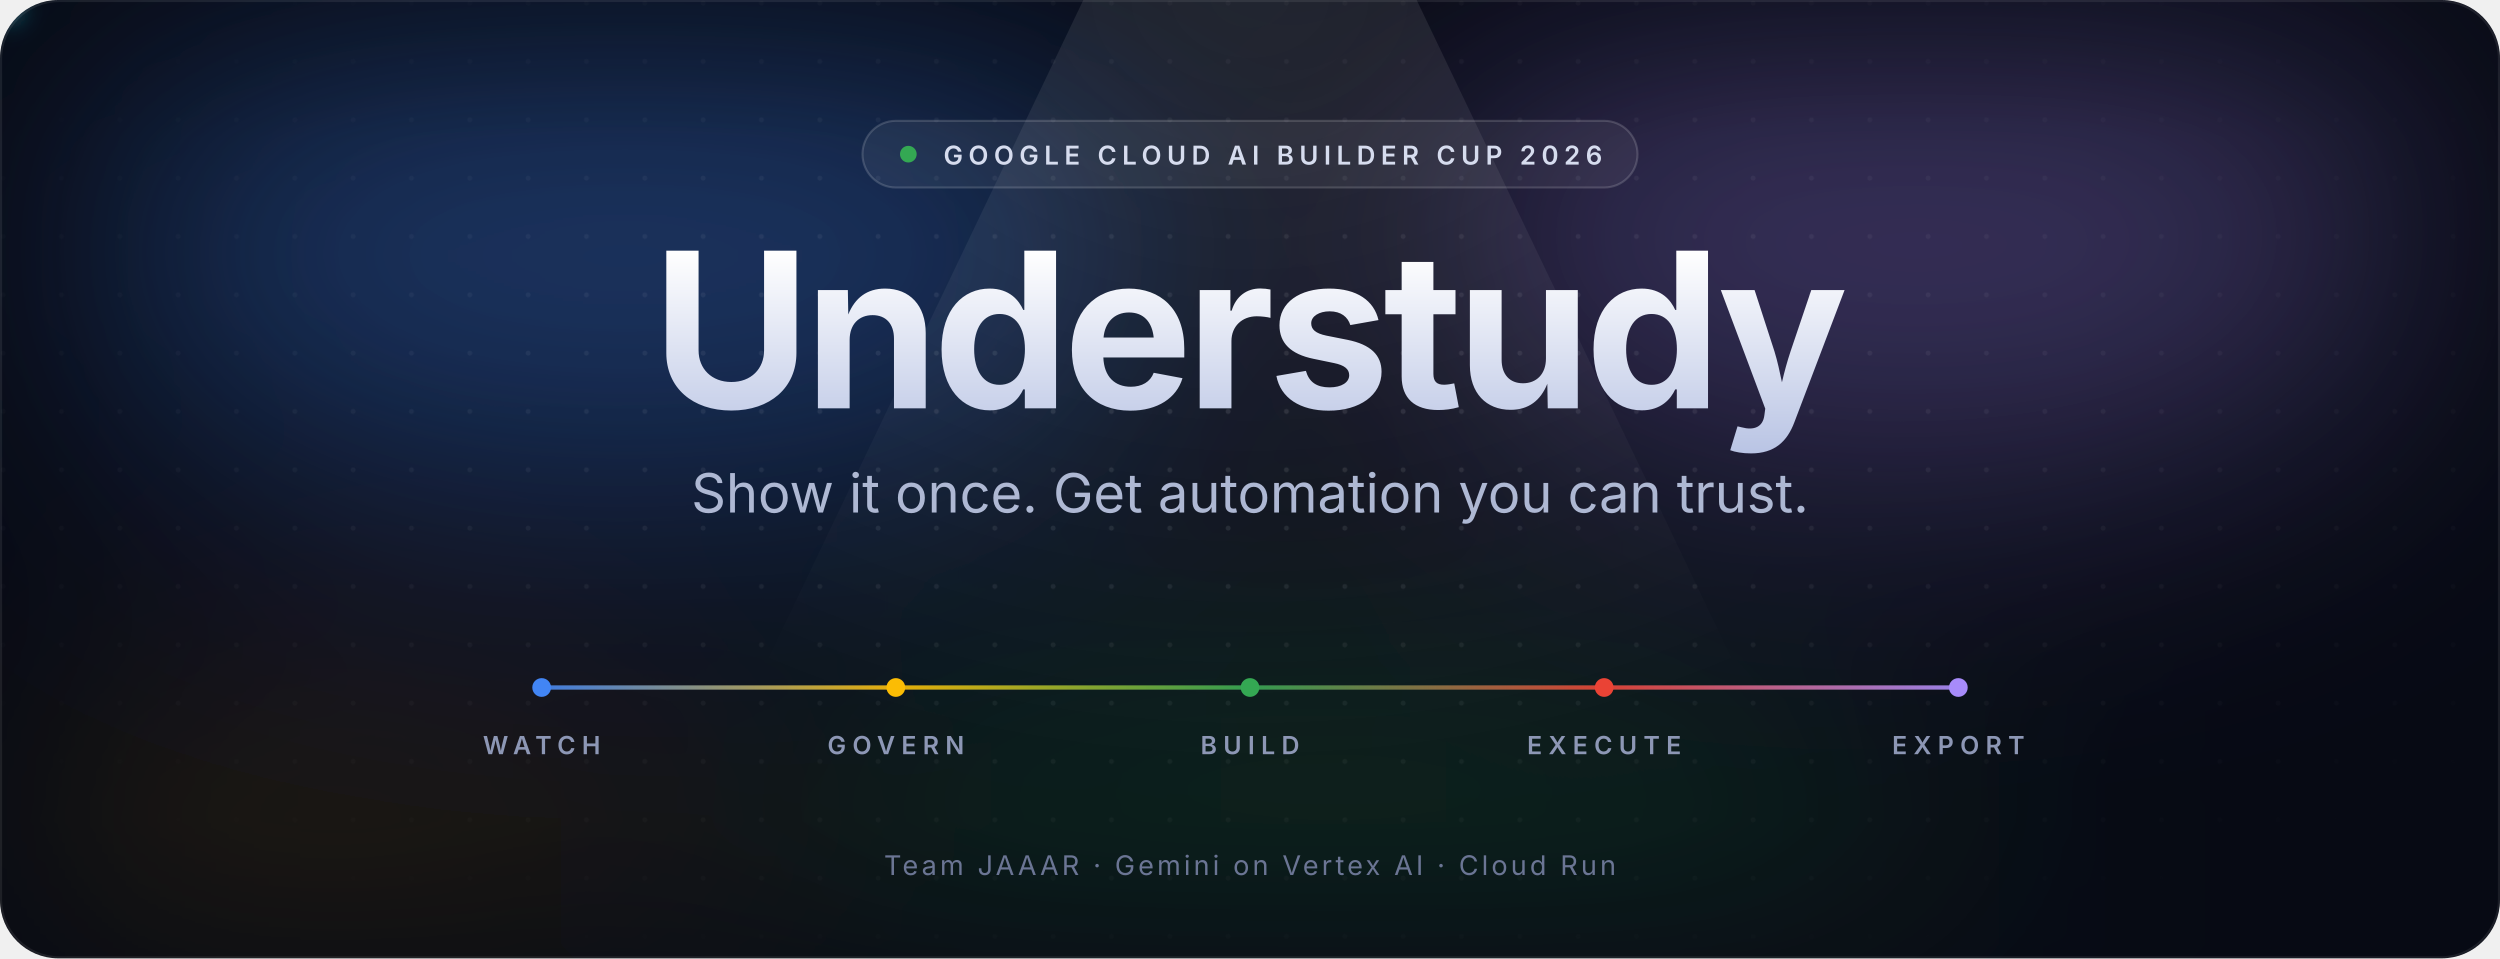
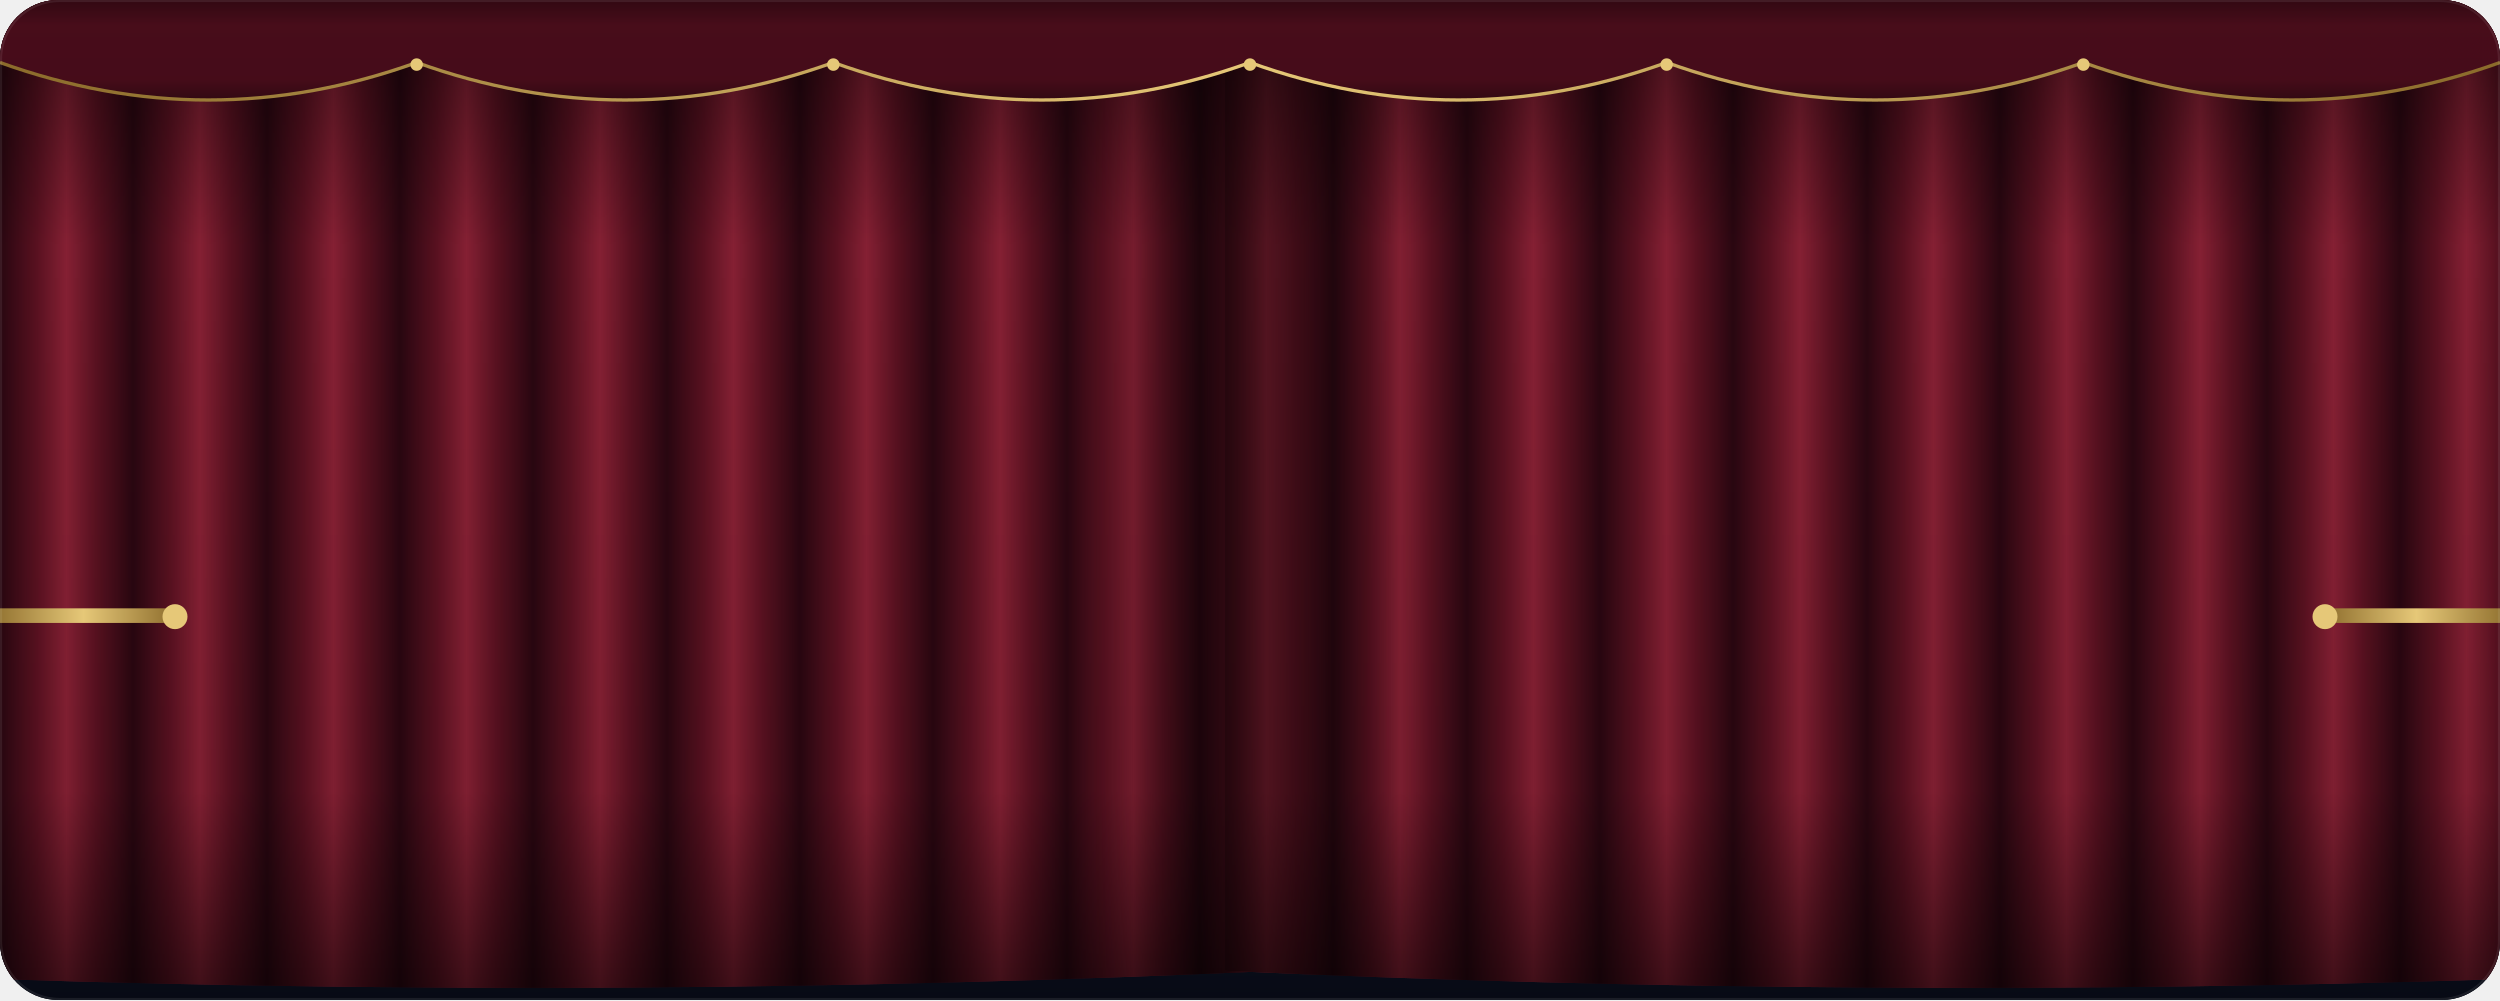
- <svg xmlns="http://www.w3.org/2000/svg" viewBox="0 0 1200 460" width="1200" height="460" role="img" aria-label="Understudy - Show it once. Get automation you can trust.">
+ <svg xmlns="http://www.w3.org/2000/svg" viewBox="0 0 1200 480" width="1200" height="480" role="img" aria-label="Understudy - the curtain opens: Show it once. Get automation you can trust.">
  <defs>
    <clipPath id="frame">
-       <rect width="1200" height="460" rx="28" />
+       <rect width="1200" height="480" rx="28" />
    </clipPath>
    <filter id="blur" x="-50%" y="-50%" width="200%" height="200%">
      <feGaussianBlur stdDeviation="70" />
    </filter>
    <filter id="soft" x="-50%" y="-50%" width="200%" height="200%">
      <feGaussianBlur stdDeviation="6" />
    </filter>
+     <filter id="shadow" x="-20%" y="-20%" width="140%" height="140%">
+       <feGaussianBlur stdDeviation="14" />
+     </filter>
+     <linearGradient id="fold" x1="0" x2="1">
+       <stop offset="0" stop-color="#2B0711" />
+       <stop offset="0.28" stop-color="#5E1222" />
+       <stop offset="0.5" stop-color="#8C2236" />
+       <stop offset="0.72" stop-color="#5E1222" />
+       <stop offset="1" stop-color="#2B0711" />
+     </linearGradient>
+     <pattern id="velvet" width="64" height="480" patternUnits="userSpaceOnUse">
+       <rect width="64" height="480" fill="url(#fold)" />
+     </pattern>
+     <linearGradient id="depth" x1="0" y1="0" x2="0" y2="1">
+       <stop offset="0" stop-color="#000" stop-opacity="0.55" />
+       <stop offset="0.25" stop-color="#000" stop-opacity="0.05" />
+       <stop offset="0.8" stop-color="#000" stop-opacity="0.10" />
+       <stop offset="1" stop-color="#000" stop-opacity="0.55" />
+     </linearGradient>
+     <linearGradient id="sheenL" x1="0" x2="1">
+       <stop offset="0" stop-color="#000" stop-opacity="0" />
+       <stop offset="0.85" stop-color="#000" stop-opacity="0" />
+       <stop offset="1" stop-color="#000" stop-opacity="0.5" />
+     </linearGradient>
+     <linearGradient id="sheenR" x1="1" x2="0">
+       <stop offset="0" stop-color="#000" stop-opacity="0" />
+       <stop offset="0.85" stop-color="#000" stop-opacity="0" />
+       <stop offset="1" stop-color="#000" stop-opacity="0.5" />
+     </linearGradient>
+     <linearGradient id="gold" x1="0" x2="1">
+       <stop offset="0" stop-color="#8A6A2A" />
+       <stop offset="0.5" stop-color="#E6C878" />
+       <stop offset="1" stop-color="#8A6A2A" />
+     </linearGradient>
    <linearGradient id="title" x1="0" y1="0" x2="0" y2="1">
      <stop offset="0" stop-color="#FFFFFF" />
-       <stop offset="1" stop-color="#B9C4E4" />
+       <stop offset="1" stop-color="#C7CEE6" />
    </linearGradient>
-     <linearGradient id="line" gradientUnits="userSpaceOnUse" x1="260" y1="0" x2="940" y2="0">
+     <linearGradient id="line" gradientUnits="userSpaceOnUse" x1="300" y1="0" x2="900" y2="0">
      <stop offset="0" stop-color="#4285F4" />
      <stop offset="0.25" stop-color="#FBBC04" />
      <stop offset="0.5" stop-color="#34A853" />
      <stop offset="0.75" stop-color="#EA4335" />
      <stop offset="1" stop-color="#A78BFA" />
    </linearGradient>
-     <radialGradient id="cone" cx="50%" cy="0%" r="80%">
-       <stop offset="0" stop-color="#FFFFFF" stop-opacity="0.10" />
-       <stop offset="1" stop-color="#FFFFFF" stop-opacity="0" />
+     <radialGradient id="cone" cx="50%" cy="0%" r="85%">
+       <stop offset="0" stop-color="#FFF4D8" stop-opacity="0.16" />
+       <stop offset="1" stop-color="#FFF4D8" stop-opacity="0" />
    </radialGradient>
-     <radialGradient id="fade" cx="50%" cy="45%" r="60%">
-       <stop offset="0" stop-color="#fff" stop-opacity="1" />
-       <stop offset="1" stop-color="#fff" stop-opacity="0" />
+     <radialGradient id="pool" cx="50%" cy="50%" r="50%">
+       <stop offset="0" stop-color="#FFF4D8" stop-opacity="0.13" />
+       <stop offset="1" stop-color="#FFF4D8" stop-opacity="0" />
    </radialGradient>
-     <mask id="gridmask">
-       <rect width="1200" height="460" fill="url(#fade)" />
-     </mask>
-     <pattern id="dots" width="28" height="28" patternUnits="userSpaceOnUse">
-       <circle cx="1.5" cy="1.5" r="1.2" fill="#FFFFFF" fill-opacity="0.10" />
-     </pattern>
+     <linearGradient id="floor" x1="0" y1="0" x2="0" y2="1">
+       <stop offset="0" stop-color="#121830" />
+       <stop offset="1" stop-color="#070A14" />
+     </linearGradient>
    <radialGradient id="comet">
      <stop offset="0" stop-color="#FFFFFF" />
-       <stop offset="0.35" stop-color="#22D3EE" stop-opacity="0.8" />
-       <stop offset="1" stop-color="#22D3EE" stop-opacity="0" />
+       <stop offset="0.35" stop-color="#FFE7A8" stop-opacity="0.85" />
+       <stop offset="1" stop-color="#FFE7A8" stop-opacity="0" />
    </radialGradient>
    <style>
      .sans{font-family:Inter,-apple-system,BlinkMacSystemFont,'Segoe UI',Roboto,Helvetica,Arial,sans-serif}
-       .a1{animation:d1 18s ease-in-out infinite alternate}
-       .a2{animation:d2 22s ease-in-out infinite alternate}
-       .a3{animation:d3 26s ease-in-out infinite alternate}
-       @keyframes d1{to{transform:translate(160px,40px)}}
-       @keyframes d2{to{transform:translate(-180px,-30px)}}
-       @keyframes d3{to{transform:translate(90px,-50px)}}
-       .rise{animation:rise 1.6s cubic-bezier(.2,.7,.2,1) both}
-       .rise2{animation-delay:.25s}.rise3{animation-delay:.5s}.rise4{animation-delay:.8s}
-       @keyframes rise{from{opacity:0;transform:translateY(18px)}to{opacity:1;transform:translateY(0)}}
-       .breath{animation:br 6s ease-in-out infinite}
-       @keyframes br{50%{opacity:.55}}
-       .node{animation:nd 8s infinite both}
-       .n1{animation-delay:0s}.n2{animation-delay:1.5s}.n3{animation-delay:3s}.n4{animation-delay:4.5s}.n5{animation-delay:6s}
-       @keyframes nd{0%,100%{r:4.5}3%{r:8}10%{r:4.5}}
-       @media (prefers-reduced-motion: reduce){.a1,.a2,.a3,.rise,.breath,.node{animation:none}}
+       .serif{font-family:'Playfair Display',Georgia,'Times New Roman',serif}
+       /* curtains gather to the sides once, then stay open */
+       .cl{transform-origin:0 0;animation:gather 2.8s cubic-bezier(.65,0,.25,1) .5s both}
+       .cr{transform-origin:1200px 0;animation:gather 2.8s cubic-bezier(.65,0,.25,1) .5s both}
+       @keyframes gather{from{transform:scaleX(1)}to{transform:scaleX(.13)}}
+       .light{animation:on 2.4s ease-out 1.4s both}
+       @keyframes on{from{opacity:0}to{opacity:1}}
+       .rise{animation:rise 1.4s cubic-bezier(.2,.7,.2,1) both}
+       .r1{animation-delay:1.9s}.r2{animation-delay:2.2s}.r3{animation-delay:2.5s}.r4{animation-delay:2.9s}
+       @keyframes rise{from{opacity:0;transform:translateY(16px)}to{opacity:1;transform:translateY(0)}}
+       .a1{animation:d1 18s ease-in-out infinite alternate}.a2{animation:d2 22s ease-in-out infinite alternate}
+       @keyframes d1{to{transform:translate(120px,30px)}}@keyframes d2{to{transform:translate(-140px,-20px)}}
+       .breath{animation:br 7s ease-in-out 4s infinite}
+       @keyframes br{50%{opacity:.6}}
+       @media (prefers-reduced-motion: reduce){
+         .cl,.cr{animation:none;transform:scaleX(.13)}
+         .light,.rise,.a1,.a2,.breath{animation:none;opacity:1}
+       }
    </style>
  </defs>
  <g clip-path="url(#frame)">
-     <rect width="1200" height="460" fill="#070A14" />
-     <g filter="url(#blur)" opacity="0.75">
-       <ellipse class="a1" cx="300" cy="120" rx="260" ry="120" fill="#4285F4" fill-opacity="0.45" />
-       <ellipse class="a2" cx="920" cy="110" rx="240" ry="120" fill="#A78BFA" fill-opacity="0.40" />
-       <ellipse class="a3" cx="640" cy="420" rx="300" ry="110" fill="#34A853" fill-opacity="0.25" />
-       <ellipse class="a2" cx="160" cy="430" rx="180" ry="90" fill="#FBBC04" fill-opacity="0.18" />
+     <rect width="1200" height="480" fill="#070A14" />
+     <g filter="url(#blur)" opacity="0.6">
+       <ellipse class="a1" cx="360" cy="150" rx="240" ry="110" fill="#4285F4" fill-opacity="0.35" />
+       <ellipse class="a2" cx="860" cy="140" rx="230" ry="110" fill="#A78BFA" fill-opacity="0.30" />
    </g>
-     <rect width="1200" height="460" fill="url(#dots)" mask="url(#gridmask)" />
-     <polygon class="breath" points="520,0 680,0 900,460 300,460" fill="url(#cone)" />
-     <g class="sans rise" text-anchor="middle">
-       <rect x="414" y="58" width="372" height="32" rx="16" fill="#FFFFFF" fill-opacity="0.06" stroke="#FFFFFF" stroke-opacity="0.16" />
-       <circle cx="436" cy="74" r="4" fill="#34A853" />
-       <text x="611" y="79" font-size="12.5" font-weight="600" letter-spacing="2.6" fill="#D6DCEE">GOOGLE CLOUD AI BUILDER CUP 2026</text>
+     <rect y="372" width="1200" height="108" fill="url(#floor)" />
+     <path d="M0 372 H1200" stroke="#FFFFFF" stroke-opacity="0.06" />
+     <g class="light">
+       <polygon class="breath" points="530,0 670,0 930,400 270,400" fill="url(#cone)" />
+       <ellipse cx="600" cy="398" rx="360" ry="34" fill="url(#pool)" />
    </g>
-     <g class="sans rise rise2" text-anchor="middle">
-       <text x="600" y="196" font-size="104" font-weight="700" letter-spacing="-3" fill="url(#title)">Understudy</text>
+     <g class="sans" text-anchor="middle">
+       <g class="rise r1">
+         <text x="600" y="104" font-size="12.5" font-weight="600" letter-spacing="4.5" fill="#E6C878">NOW PLAYING  ·  GOOGLE CLOUD AI BUILDER CUP 2026</text>
+       </g>
+       <g class="rise r2">
+         <text x="600" y="208" font-size="100" font-weight="700" letter-spacing="-3" fill="url(#title)">Understudy</text>
+       </g>
+       <g class="rise r3">
+         <text x="600" y="256" font-size="24" fill="#B4BDD6">Watches you perform a task once. Then performs it - by the rules, with proof.</text>
+       </g>
+       <g class="rise r4">
+         <path d="M300 322 H900" stroke="#FFFFFF" stroke-opacity="0.10" stroke-width="2" />
+         <path d="M300 322 H900" stroke="url(#line)" stroke-width="2" />
+         <circle cx="300" cy="322" r="5" fill="#4285F4" />
+         <circle cx="450" cy="322" r="5" fill="#FBBC04" />
+         <circle cx="600" cy="322" r="5" fill="#34A853" />
+         <circle cx="750" cy="322" r="5" fill="#EA4335" />
+         <circle cx="900" cy="322" r="5" fill="#A78BFA" />
+         <circle r="13" fill="url(#comet)" filter="url(#soft)">
+           <animateMotion dur="7s" begin="3.5s" repeatCount="indefinite" path="M300 322 H900" keyPoints="0;1;1" keyTimes="0;0.8;1" calcMode="linear" />
+           <animate attributeName="opacity" values="0;1;1;0;0" keyTimes="0;0.05;0.75;0.8;1" dur="7s" begin="3.5s" repeatCount="indefinite" />
+         </circle>
+         <g font-size="11.5" font-weight="600" letter-spacing="3" fill="#8D97B5">
+           <text x="300" y="352">WATCH</text>
+           <text x="450" y="352">GOVERN</text>
+           <text x="600" y="352">BUILD</text>
+           <text x="750" y="352">EXECUTE</text>
+           <text x="900" y="352">EXPORT</text>
+         </g>
+         <text x="600" y="440" class="serif" font-size="16" font-style="italic" fill="#8D97B5">A production by Team JAAAR, starring Gemini on Vertex AI</text>
+       </g>
    </g>
-     <g class="sans rise rise3" text-anchor="middle">
-       <text x="600" y="246" font-size="26" font-weight="400" fill="#AEB8D3">Show it once. Get automation you can trust.</text>
+     <g class="cl">
+       <path d="M0 0 H612 V466 Q306 480 0 470 Z" fill="url(#velvet)" />
+       <path d="M0 0 H612 V466 Q306 480 0 470 Z" fill="url(#depth)" />
+       <path d="M0 0 H612 V466 Q306 480 0 470 Z" fill="url(#sheenL)" />
    </g>
-     <g class="sans rise rise4" text-anchor="middle">
-       <path d="M260 330 H940" stroke="#FFFFFF" stroke-opacity="0.10" stroke-width="2" />
-       <path d="M260 330 H940" stroke="url(#line)" stroke-width="2" stroke-opacity="0.9" />
-       <circle class="node n1" cx="260" cy="330" r="4.5" fill="#4285F4" />
-       <circle class="node n2" cx="430" cy="330" r="4.5" fill="#FBBC04" />
-       <circle class="node n3" cx="600" cy="330" r="4.5" fill="#34A853" />
-       <circle class="node n4" cx="770" cy="330" r="4.5" fill="#EA4335" />
-       <circle class="node n5" cx="940" cy="330" r="4.5" fill="#A78BFA" />
-       <circle r="14" fill="url(#comet)" filter="url(#soft)">
-         <animateMotion dur="8s" repeatCount="indefinite" path="M260 330 H940" keyPoints="0;1;1" keyTimes="0;0.8;1" calcMode="linear" />
-         <animate attributeName="opacity" values="0;1;1;0;0" keyTimes="0;0.05;0.75;0.8;1" dur="8s" repeatCount="indefinite" />
-       </circle>
-       <g font-size="12" font-weight="600" letter-spacing="3" fill="#8D97B5">
-         <text x="260" y="362">WATCH</text>
-         <text x="430" y="362">GOVERN</text>
-         <text x="600" y="362">BUILD</text>
-         <text x="770" y="362">EXECUTE</text>
-         <text x="940" y="362">EXPORT</text>
-       </g>
-       <text x="600" y="420" font-size="13" letter-spacing="1.5" fill="#6B7594">Team JAAAR  ·  Gemini on Vertex AI  ·  Cloud Run</text>
+     <g class="cr">
+       <path d="M588 0 H1200 V470 Q894 480 588 466 Z" fill="url(#velvet)" />
+       <path d="M588 0 H1200 V470 Q894 480 588 466 Z" fill="url(#depth)" />
+       <path d="M588 0 H1200 V470 Q894 480 588 466 Z" fill="url(#sheenR)" />
    </g>
-     <rect x="0.5" y="0.5" width="1199" height="459" rx="28" fill="none" stroke="#FFFFFF" stroke-opacity="0.08" />
+     <g class="light">
+       <rect x="-6" y="292" width="92" height="7" rx="3.5" fill="url(#gold)" />
+       <circle cx="84" cy="296" r="6" fill="#E6C878" />
+       <rect x="1114" y="292" width="92" height="7" rx="3.5" fill="url(#gold)" />
+       <circle cx="1116" cy="296" r="6" fill="#E6C878" />
+     </g>
+     <path d="M0 0 H1200 V30 H0 Z" fill="#3A0A15" />
+     <path d="M0 30 Q100 66 200 30 Q300 66 400 30 Q500 66 600 30 Q700 66 800 30 Q900 66 1000 30 Q1100 66 1200 30 V0 H0 Z" fill="#4A0D1B" />
+     <path d="M0 30 Q100 66 200 30 Q300 66 400 30 Q500 66 600 30 Q700 66 800 30 Q900 66 1000 30 Q1100 66 1200 30 V0 H0 Z" fill="url(#depth)" opacity="0.6" />
+     <path d="M0 30 Q100 66 200 30 Q300 66 400 30 Q500 66 600 30 Q700 66 800 30 Q900 66 1000 30 Q1100 66 1200 30" fill="none" stroke="url(#gold)" stroke-width="1.6" />
+     <g fill="#E6C878">
+       <circle cx="200" cy="31" r="3" />
+       <circle cx="400" cy="31" r="3" />
+       <circle cx="600" cy="31" r="3" />
+       <circle cx="800" cy="31" r="3" />
+       <circle cx="1000" cy="31" r="3" />
+     </g>
+     <rect x="0.5" y="0.5" width="1199" height="479" rx="28" fill="none" stroke="#FFFFFF" stroke-opacity="0.08" />
  </g>
</svg>
